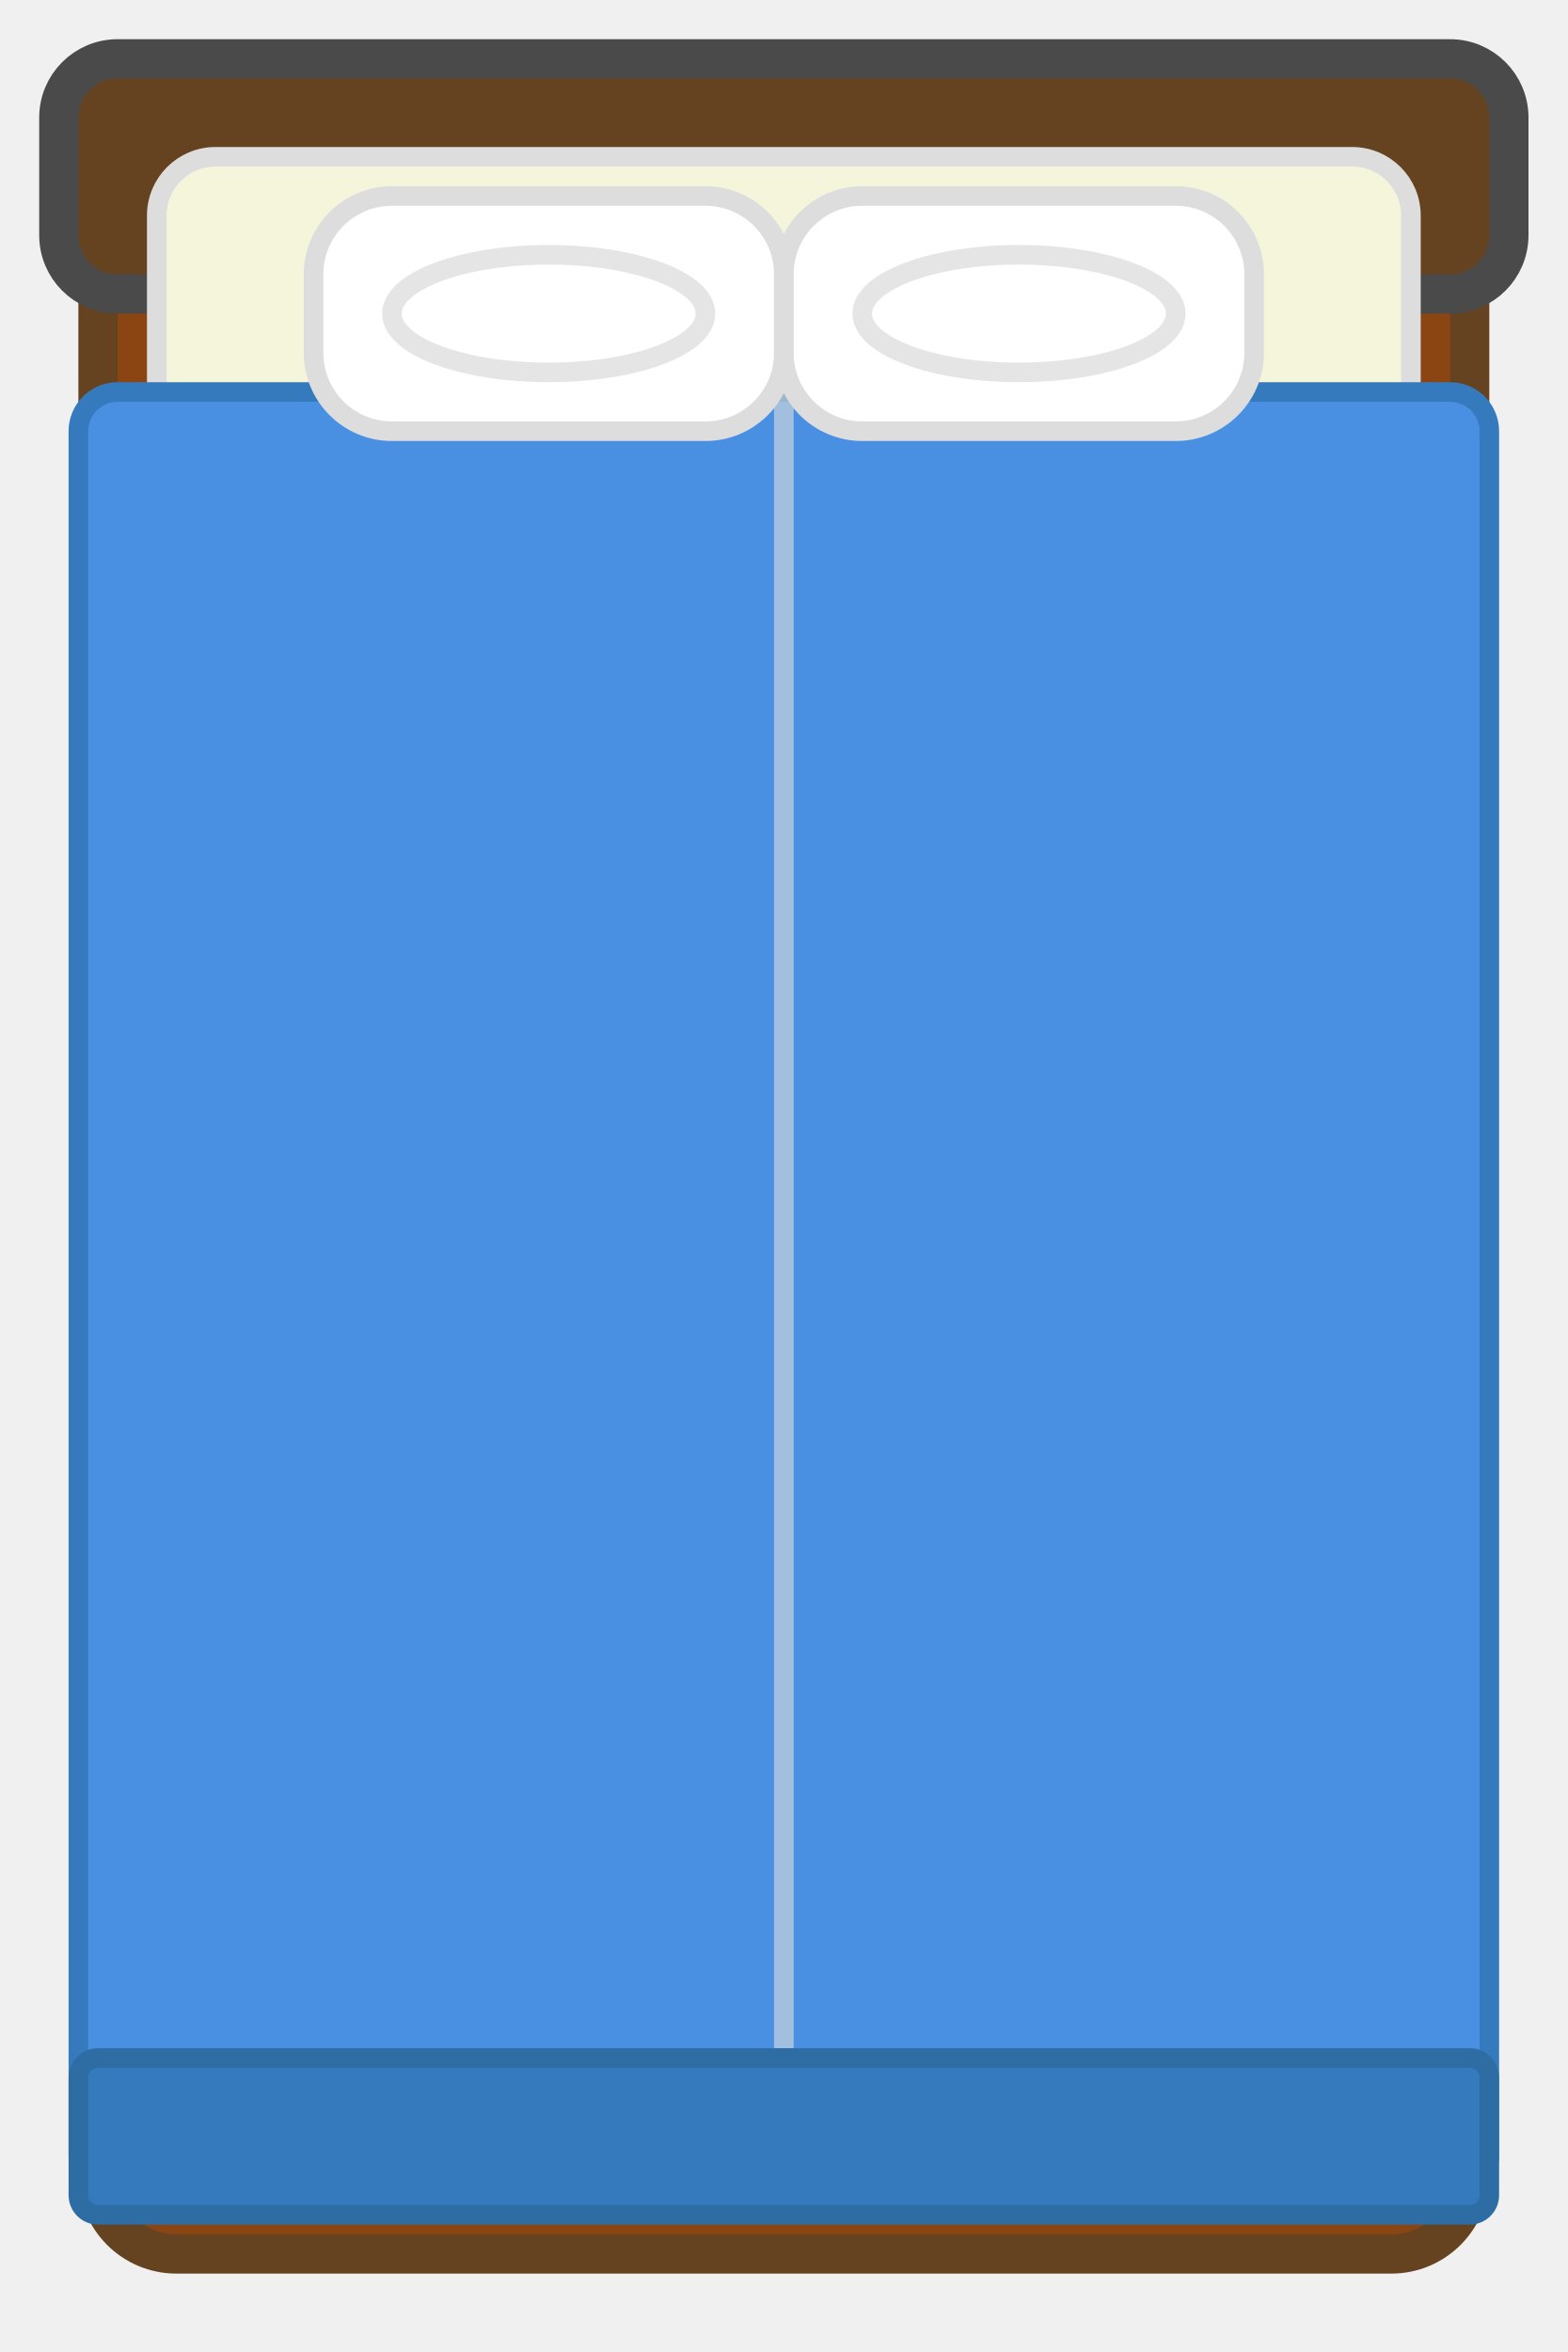
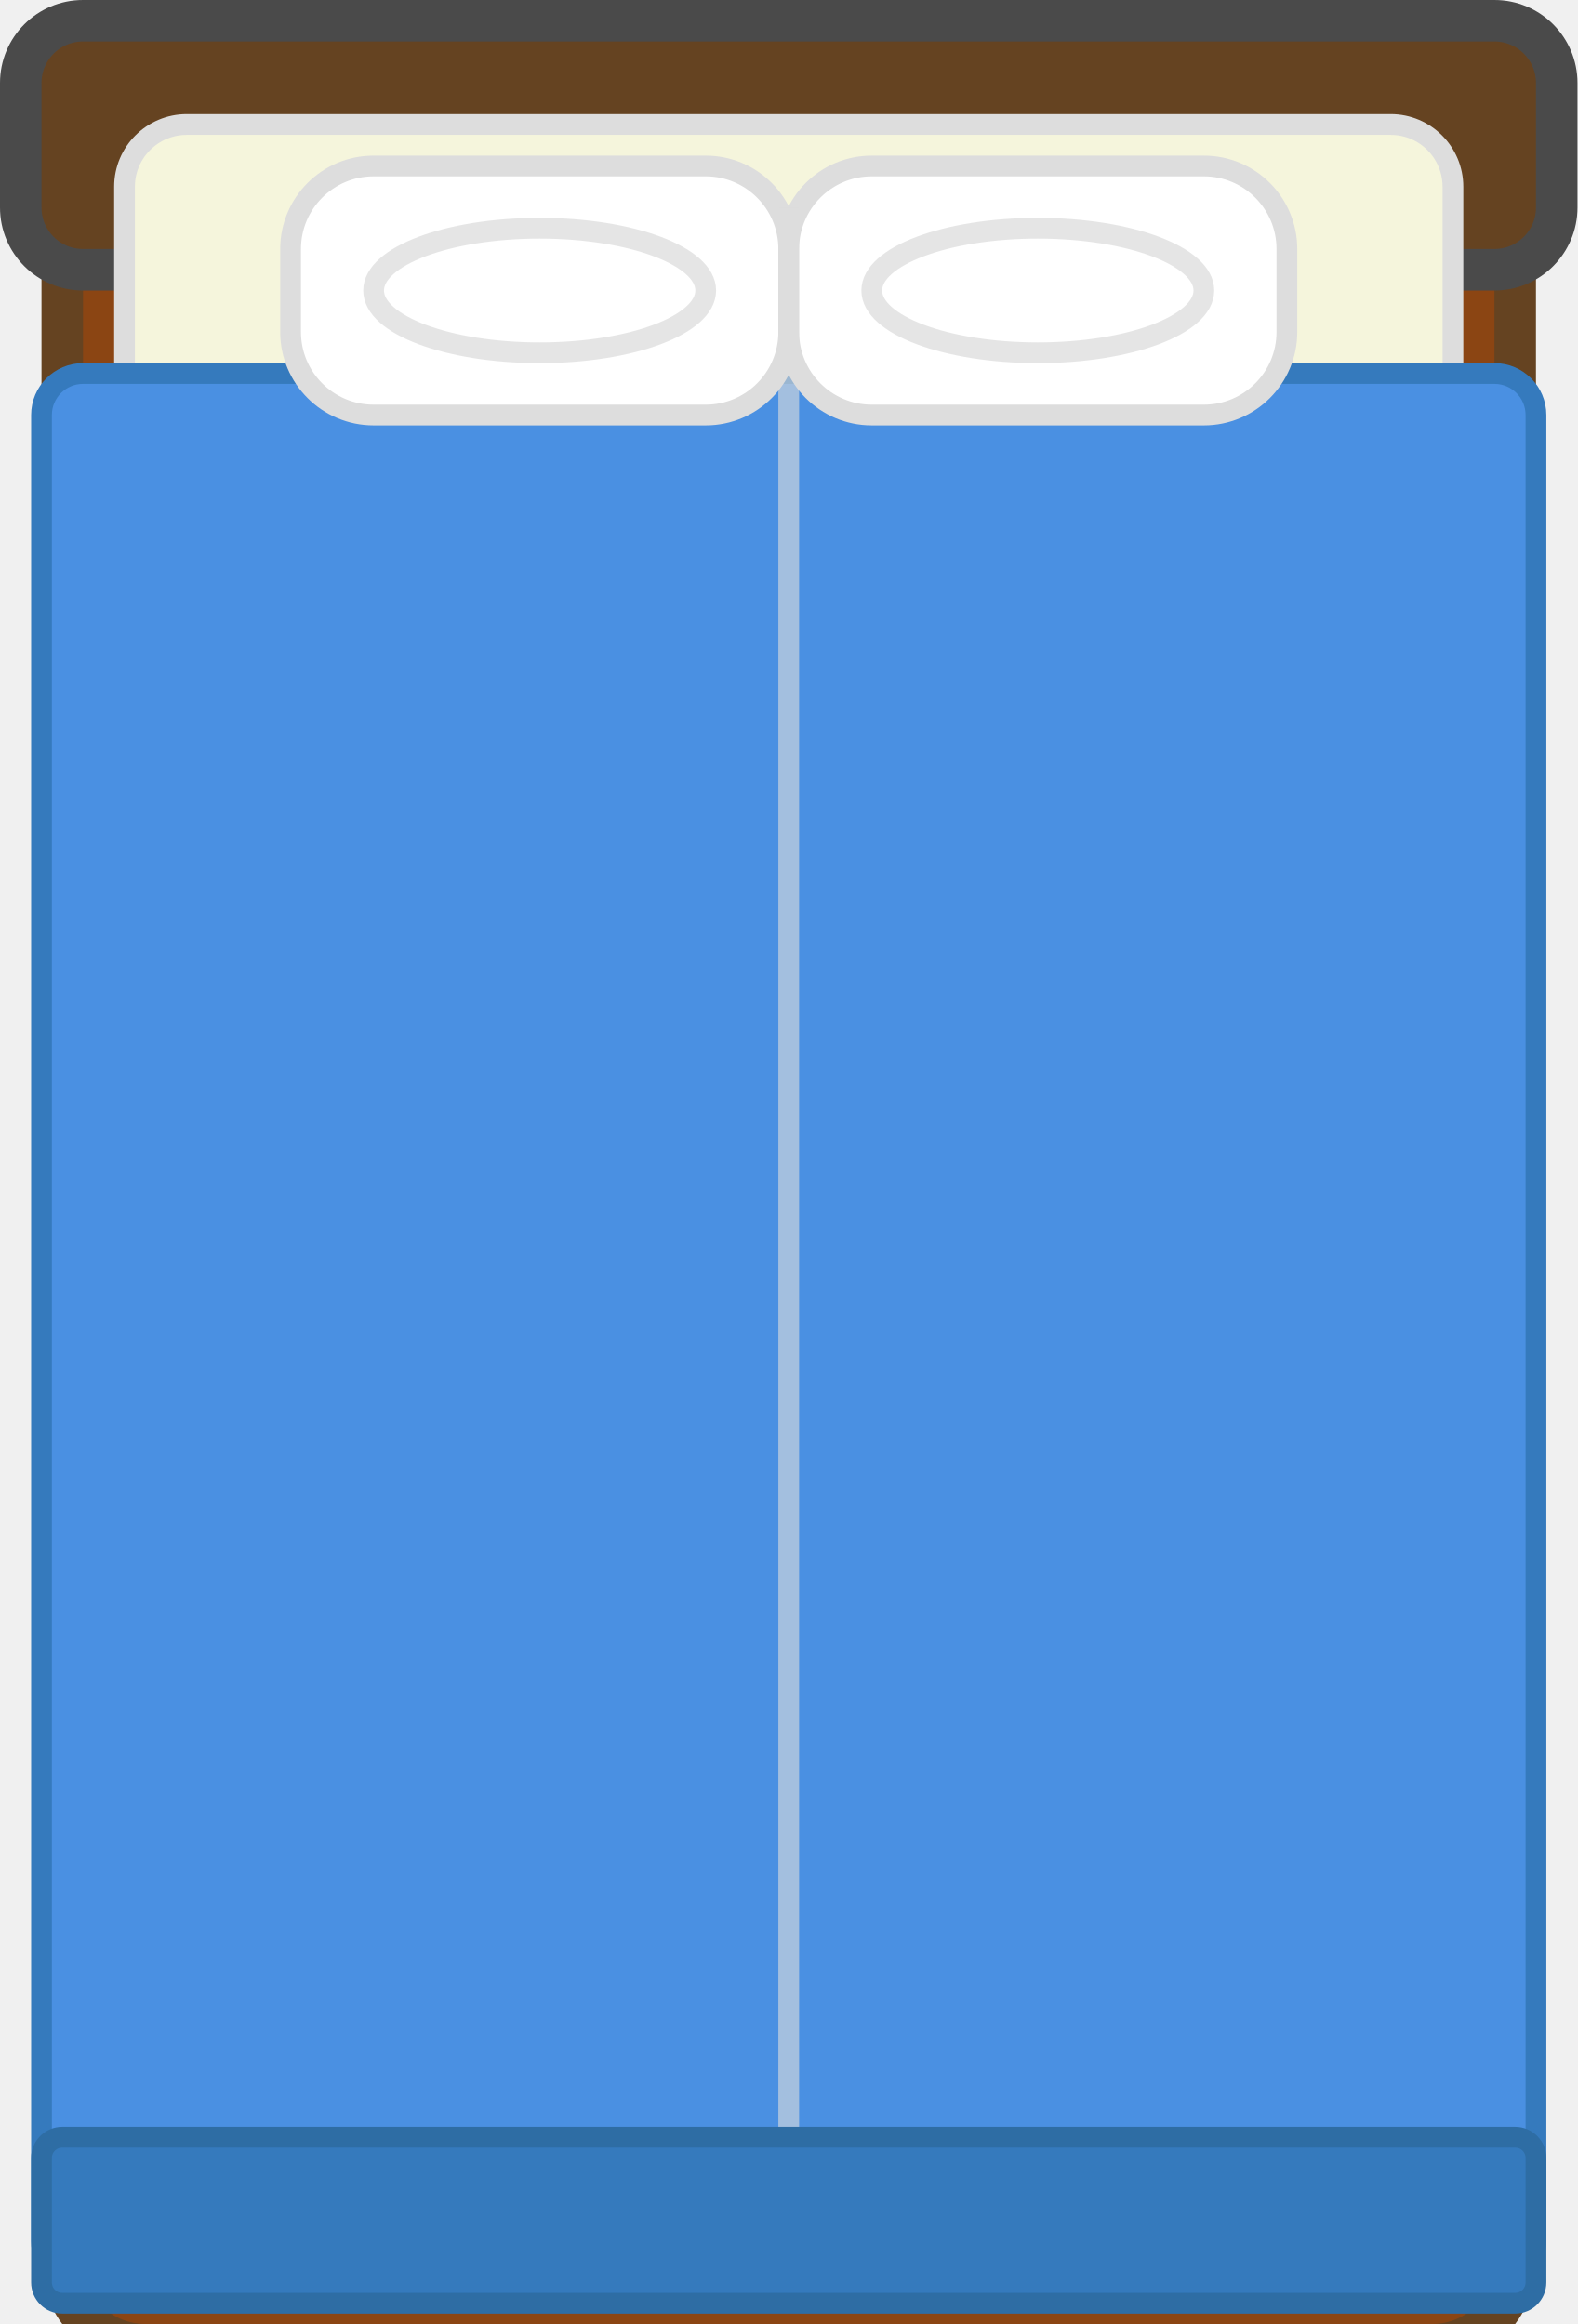
- <svg xmlns="http://www.w3.org/2000/svg" preserveAspectRatio="none" width="80" height="120" viewBox="0 0 80 120">
+ <svg xmlns="http://www.w3.org/2000/svg" preserveAspectRatio="none" width="76" height="112" viewBox="2 2 76 112">
  <rect x="5" y="5" width="70" height="110" fill="#8B4513" stroke="#654321" stroke-width="2" rx="4" />
  <rect x="3" y="3" width="74" height="12" fill="#654321" stroke="#4A4A4A" stroke-width="2" rx="3" />
  <rect x="8" y="8" width="64" height="104" fill="#F5F5DC" stroke="#DDD" stroke-width="1" rx="3" />
  <rect x="4" y="20" width="72" height="92" fill="#4A90E2" stroke="#357ABD" stroke-width="1" rx="2" />
  <rect x="16" y="10" width="24" height="12" fill="#FFFFFF" stroke="#DDD" stroke-width="1" rx="4" />
  <rect x="40" y="10" width="24" height="12" fill="#FFFFFF" stroke="#DDD" stroke-width="1" rx="4" />
  <ellipse cx="28" cy="16" rx="8" ry="3" fill="none" stroke="#CCC" stroke-width="1" opacity="0.5" />
  <ellipse cx="52" cy="16" rx="8" ry="3" fill="none" stroke="#CCC" stroke-width="1" opacity="0.5" />
  <line x1="40" y1="12" x2="40" y2="108" stroke="#DDD" stroke-width="1" opacity="0.6" />
  <rect x="4" y="105" width="72" height="8" fill="#357ABD" stroke="#2E6DA4" stroke-width="1" rx="1" />
</svg>
